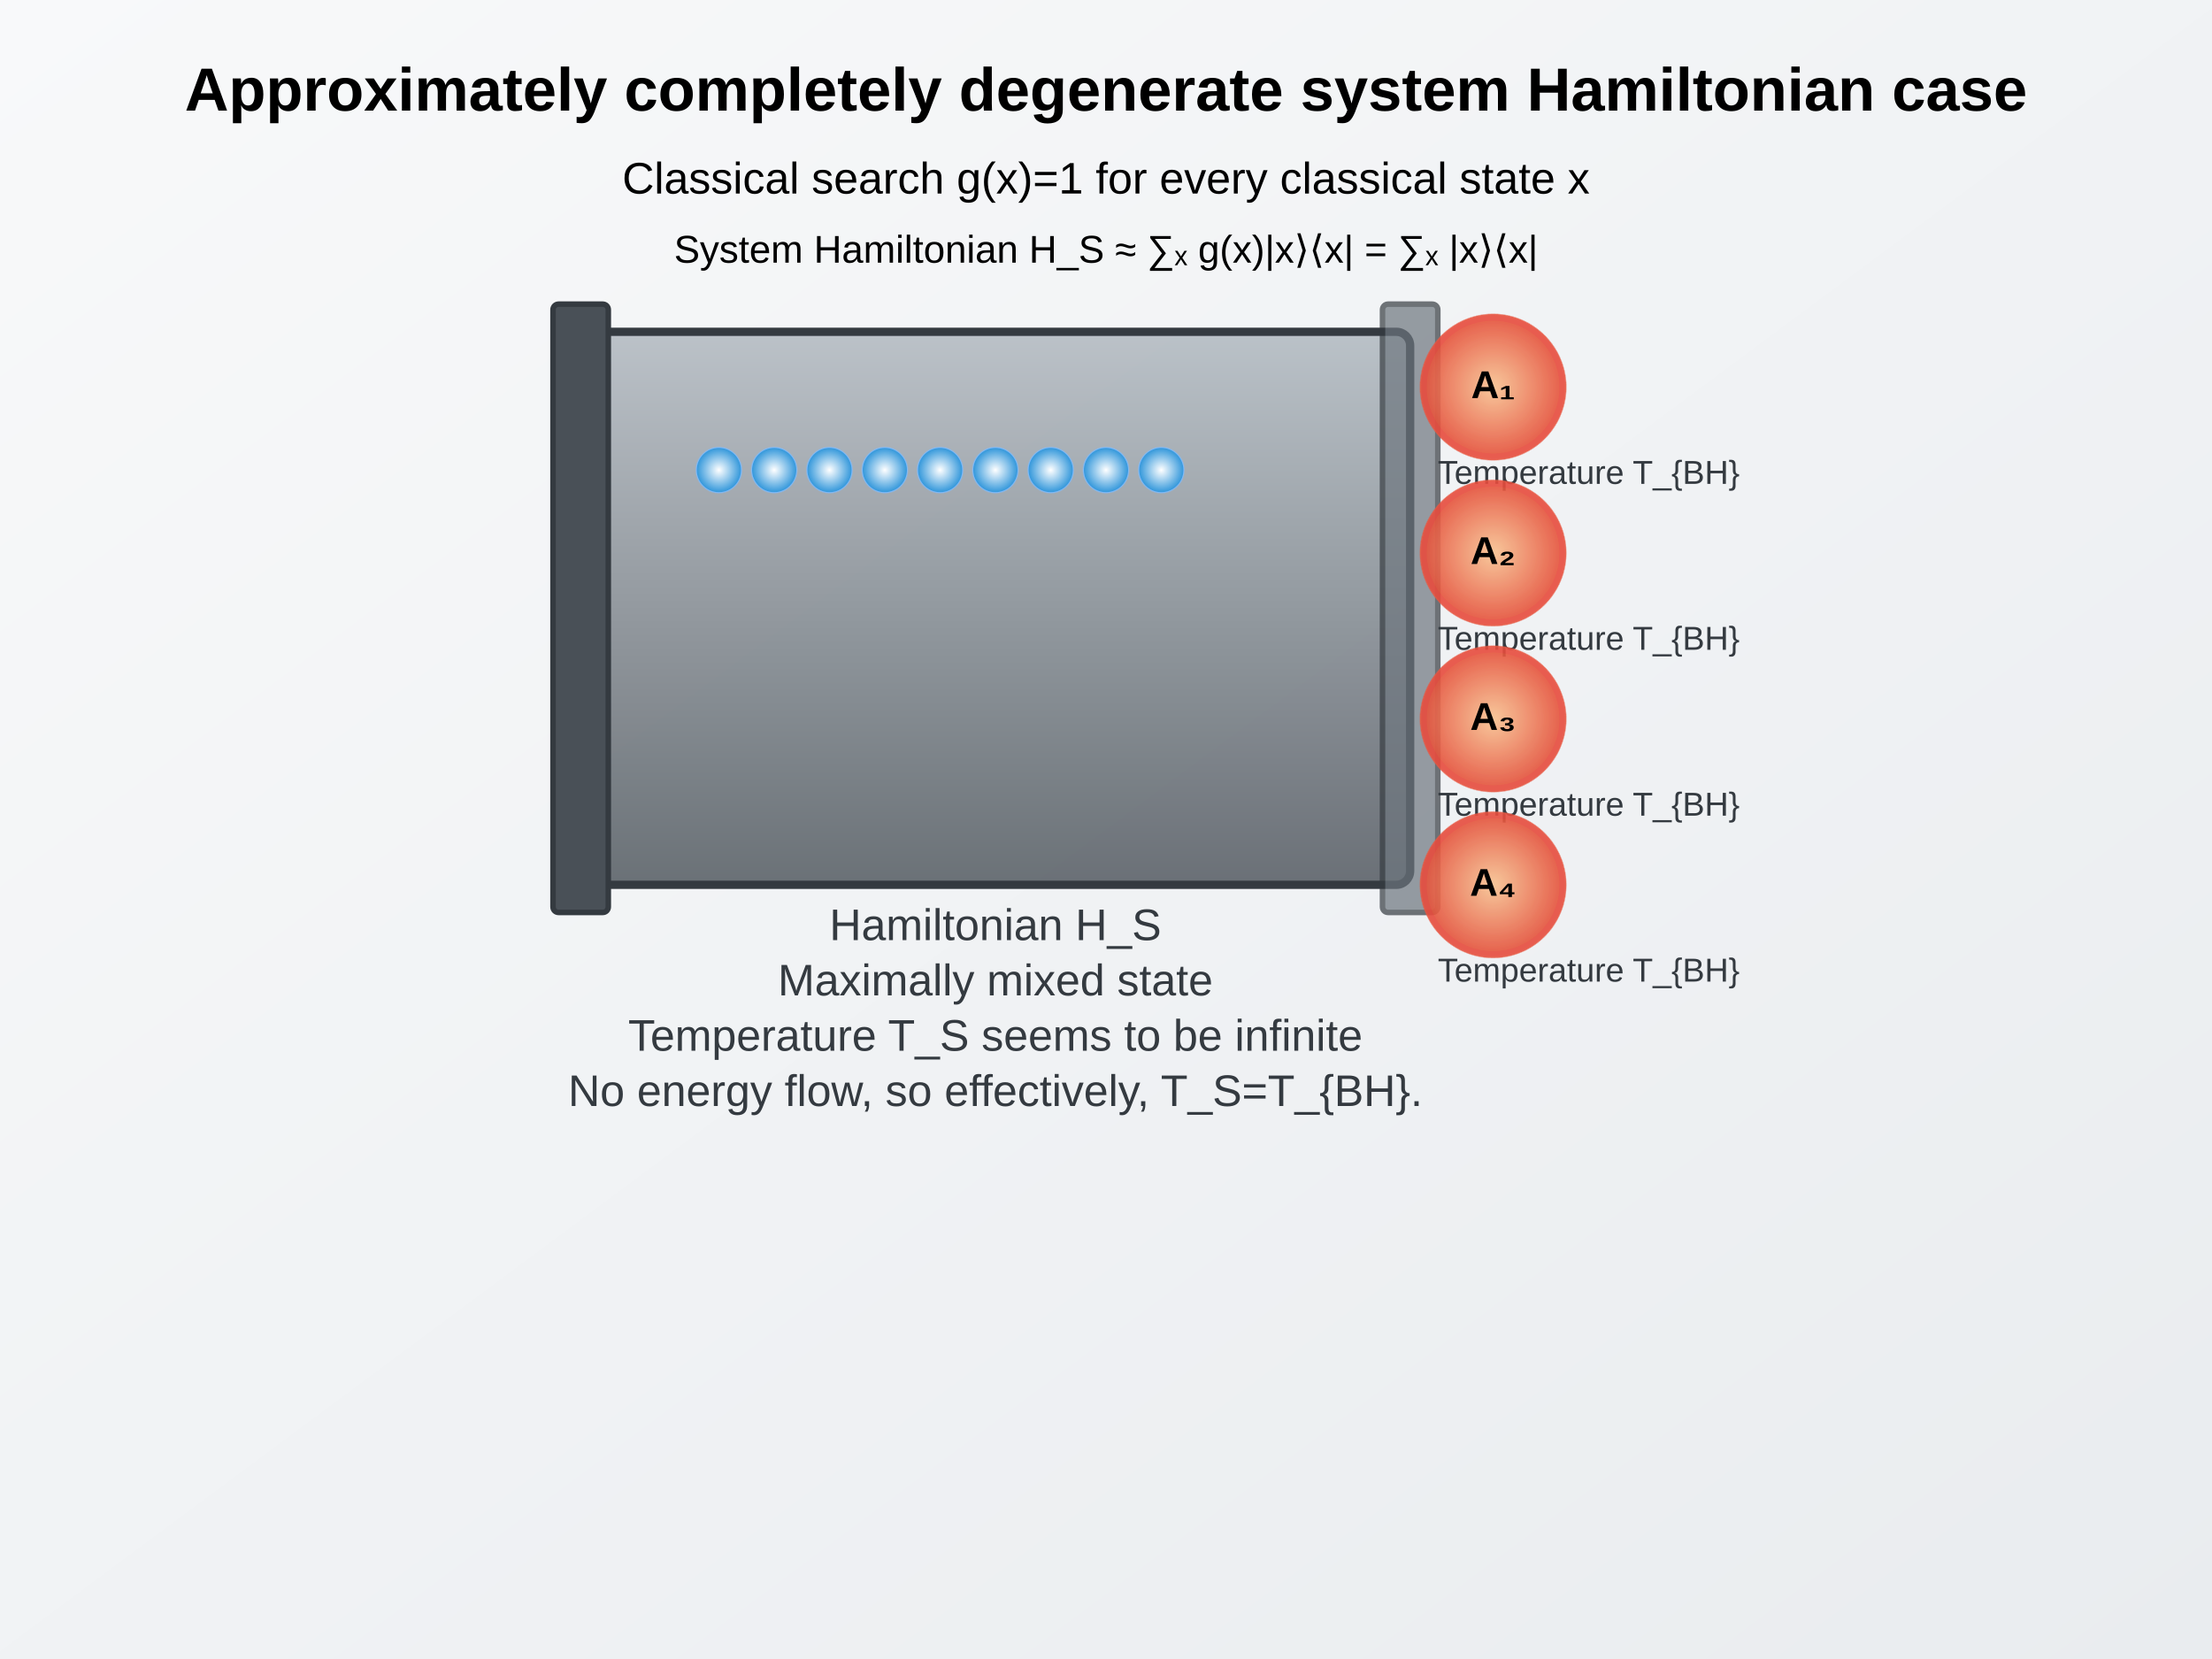
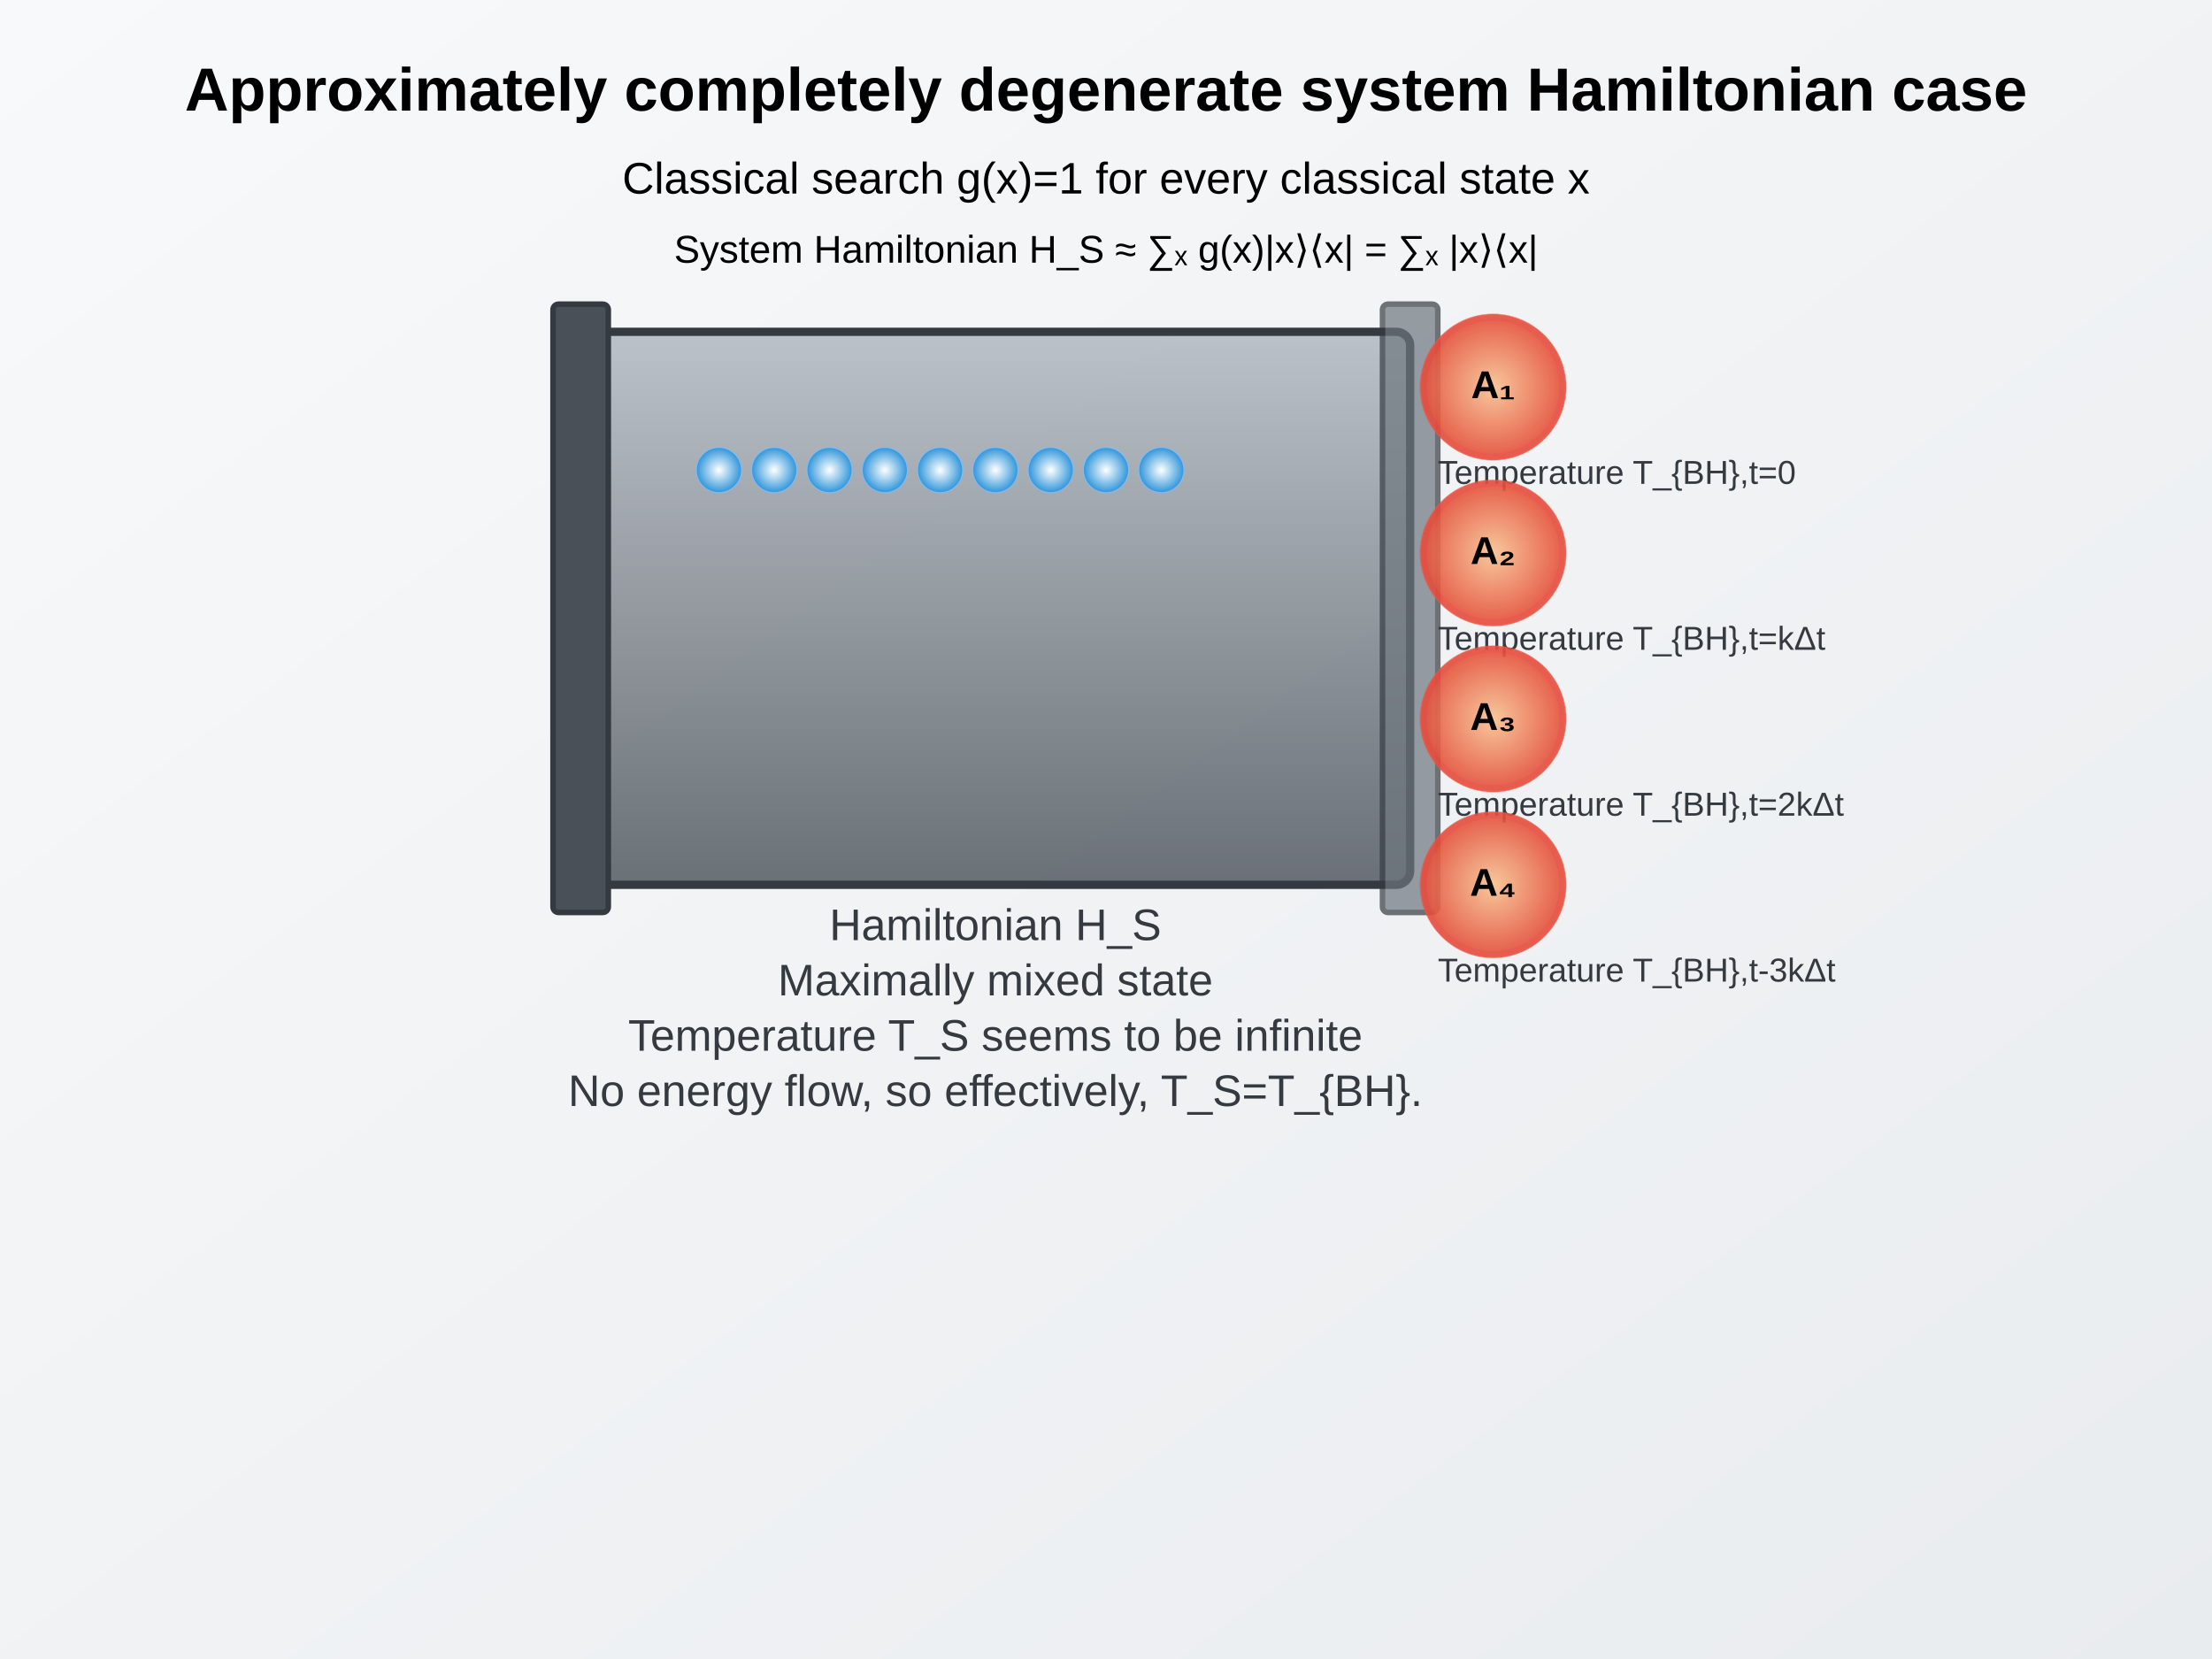
<svg xmlns="http://www.w3.org/2000/svg" viewBox="0 0 800 600">
  <defs>
    <linearGradient id="bg_grad" x1="0%" y1="0%" x2="100%" y2="100%">
      <stop offset="0%" style="stop-color:#f8f9fa;stop-opacity:1" />
      <stop offset="100%" style="stop-color:#e9ecef;stop-opacity:1" />
    </linearGradient>
    <linearGradient id="cavity_grad" x1="0%" y1="0%" x2="0%" y2="100%">
      <stop offset="0%" style="stop-color:#adb5bd;stop-opacity:0.8" />
      <stop offset="100%" style="stop-color:#495057;stop-opacity:0.8" />
    </linearGradient>
    <radialGradient id="atom_grad" cx="50%" cy="50%" r="50%" fx="50%" fy="50%">
      <stop offset="0%" style="stop-color:#f8c291;stop-opacity:1" />
      <stop offset="100%" style="stop-color:#e55039;stop-opacity:1" />
    </radialGradient>
    <radialGradient id="photon_grad" cx="50%" cy="50%" r="50%" fx="50%" fy="50%">
      <stop offset="0%" style="stop-color:#ffffff;stop-opacity:1" />
      <stop offset="100%" style="stop-color:#3498db;stop-opacity:1" />
    </radialGradient>
    <filter id="atom_glow" x="-50%" y="-50%" width="200%" height="200%">
      <feGaussianBlur in="SourceGraphic" stdDeviation="3" result="blur" />
      <feColorMatrix in="blur" type="matrix" values="1 0 0 0 0  0 1 0 0 0  0 0 1 0 0  0 0 0 18 -7" result="glow" />
      <feBlend in="SourceGraphic" in2="glow" mode="normal" />
    </filter>
    <filter id="photon_glow" x="-50%" y="-50%" width="200%" height="200%">
      <feGaussianBlur in="SourceGraphic" stdDeviation="4" result="blur" />
      <feColorMatrix in="blur" type="matrix" values="0 0 0 0 0.2  0 0 0 0 0.5  0 0 1 0 1  0 0 0 20 -7" result="glow" />
      <feBlend in="SourceGraphic" in2="glow" mode="normal" />
    </filter>
  </defs>
  <rect width="800" height="600" fill="url(#bg_grad)" />
  <text x="400" y="40" font-family="Arial" font-size="22" text-anchor="middle" font-weight="bold">
    Approximately completely degenerate system Hamiltonian case
  </text>
  <text x="400" y="70" font-family="Arial" font-size="16" text-anchor="middle">
    Classical search g(x)=1 for every classical state x
  </text>
  <text x="400" y="95" font-family="Arial" font-size="14" text-anchor="middle">
    System Hamiltonian H_S ≈ ∑ₓ g(x)|x⟩⟨x| = ∑ₓ |x⟩⟨x|
  </text>
  <g transform="translate(250, 170)">
    <rect x="-40" y="-50" width="300" height="200" rx="5" ry="5" fill="url(#cavity_grad)" stroke="#343a40" stroke-width="3" />
    <rect x="-50" y="-60" width="20" height="220" rx="2" ry="2" fill="#495057" stroke="#343a40" stroke-width="2" />
    <rect x="250" y="-60" width="20" height="220" rx="2" ry="2" fill="#6c757d" stroke="#343a40" stroke-width="2" opacity="0.7" />
    <circle cx="10" cy="0" r="8" fill="url(#photon_grad)" filter="url(#photon_glow)" />
    <circle cx="30" cy="0" r="8" fill="url(#photon_grad)" filter="url(#photon_glow)" />
    <circle cx="50" cy="0" r="8" fill="url(#photon_grad)" filter="url(#photon_glow)" />
    <circle cx="70" cy="0" r="8" fill="url(#photon_grad)" filter="url(#photon_glow)" />
    <circle cx="90" cy="0" r="8" fill="url(#photon_grad)" filter="url(#photon_glow)" />
    <circle cx="110" cy="0" r="8" fill="url(#photon_grad)" filter="url(#photon_glow)" />
    <circle cx="130" cy="0" r="8" fill="url(#photon_grad)" filter="url(#photon_glow)" />
    <circle cx="150" cy="0" r="8" fill="url(#photon_grad)" filter="url(#photon_glow)" />
    <circle cx="170" cy="0" r="8" fill="url(#photon_grad)" filter="url(#photon_glow)" />
    <text x="110" y="170" font-family="Arial" font-size="16" text-anchor="middle" fill="#343a40">Hamiltonian H_S</text>
    <text x="110" y="190" font-family="Arial" font-size="16" text-anchor="middle" fill="#343a40">Maximally mixed state</text>
    <text x="110" y="210" font-family="Arial" font-size="16" text-anchor="middle" fill="#343a40">Temperature T_S seems to be infinite</text>
    <text x="110" y="230" font-family="Arial" font-size="16" text-anchor="middle" fill="#343a40">No energy flow, so effectively, T_S=T_{BH}.</text>
  </g>
  <g transform="translate(430, 310)">
    <circle cx="110" cy="-170" r="25" fill="url(#atom_grad)" stroke="#e74c3c" stroke-width="2" filter="url(#atom_glow)" opacity="0.9" />
    <text x="110" y="-170" font-family="Arial" font-size="14" text-anchor="middle" dominant-baseline="middle" font-weight="bold">A₁</text>
-     <text x="90" y="-135" font-family="Arial" font-size="12" text-anchor="start" fill="#343a40">Temperature T_{BH}</text>
+     <text x="90" y="-135" font-family="Arial" font-size="12" text-anchor="start" fill="#343a40">Temperature T_{BH},t=0</text>
  </g>
  <g transform="translate(430, 370)">
    <circle cx="110" cy="-170" r="25" fill="url(#atom_grad)" stroke="#e74c3c" stroke-width="2" filter="url(#atom_glow)" opacity="0.9" />
    <text x="110" y="-170" font-family="Arial" font-size="14" text-anchor="middle" dominant-baseline="middle" font-weight="bold">A₂</text>
-     <text x="90" y="-135" font-family="Arial" font-size="12" text-anchor="start" fill="#343a40">Temperature T_{BH}</text>
+     <text x="90" y="-135" font-family="Arial" font-size="12" text-anchor="start" fill="#343a40">Temperature T_{BH},t=kΔt</text>
  </g>
  <g transform="translate(430, 430)">
    <circle cx="110" cy="-170" r="25" fill="url(#atom_grad)" stroke="#e74c3c" stroke-width="2" filter="url(#atom_glow)" opacity="0.9" />
    <text x="110" y="-170" font-family="Arial" font-size="14" text-anchor="middle" dominant-baseline="middle" font-weight="bold">A₃</text>
-     <text x="90" y="-135" font-family="Arial" font-size="12" text-anchor="start" fill="#343a40">Temperature T_{BH}</text>
+     <text x="90" y="-135" font-family="Arial" font-size="12" text-anchor="start" fill="#343a40">Temperature T_{BH},t=2kΔt</text>
  </g>
  <g transform="translate(430, 490)">
    <circle cx="110" cy="-170" r="25" fill="url(#atom_grad)" stroke="#e74c3c" stroke-width="2" filter="url(#atom_glow)" opacity="0.9" />
    <text x="110" y="-170" font-family="Arial" font-size="14" text-anchor="middle" dominant-baseline="middle" font-weight="bold">A₄</text>
-     <text x="90" y="-135" font-family="Arial" font-size="12" text-anchor="start" fill="#343a40">Temperature T_{BH}</text>
+     <text x="90" y="-135" font-family="Arial" font-size="12" text-anchor="start" fill="#343a40">Temperature T_{BH},t-3kΔt</text>
  </g>
</svg>
